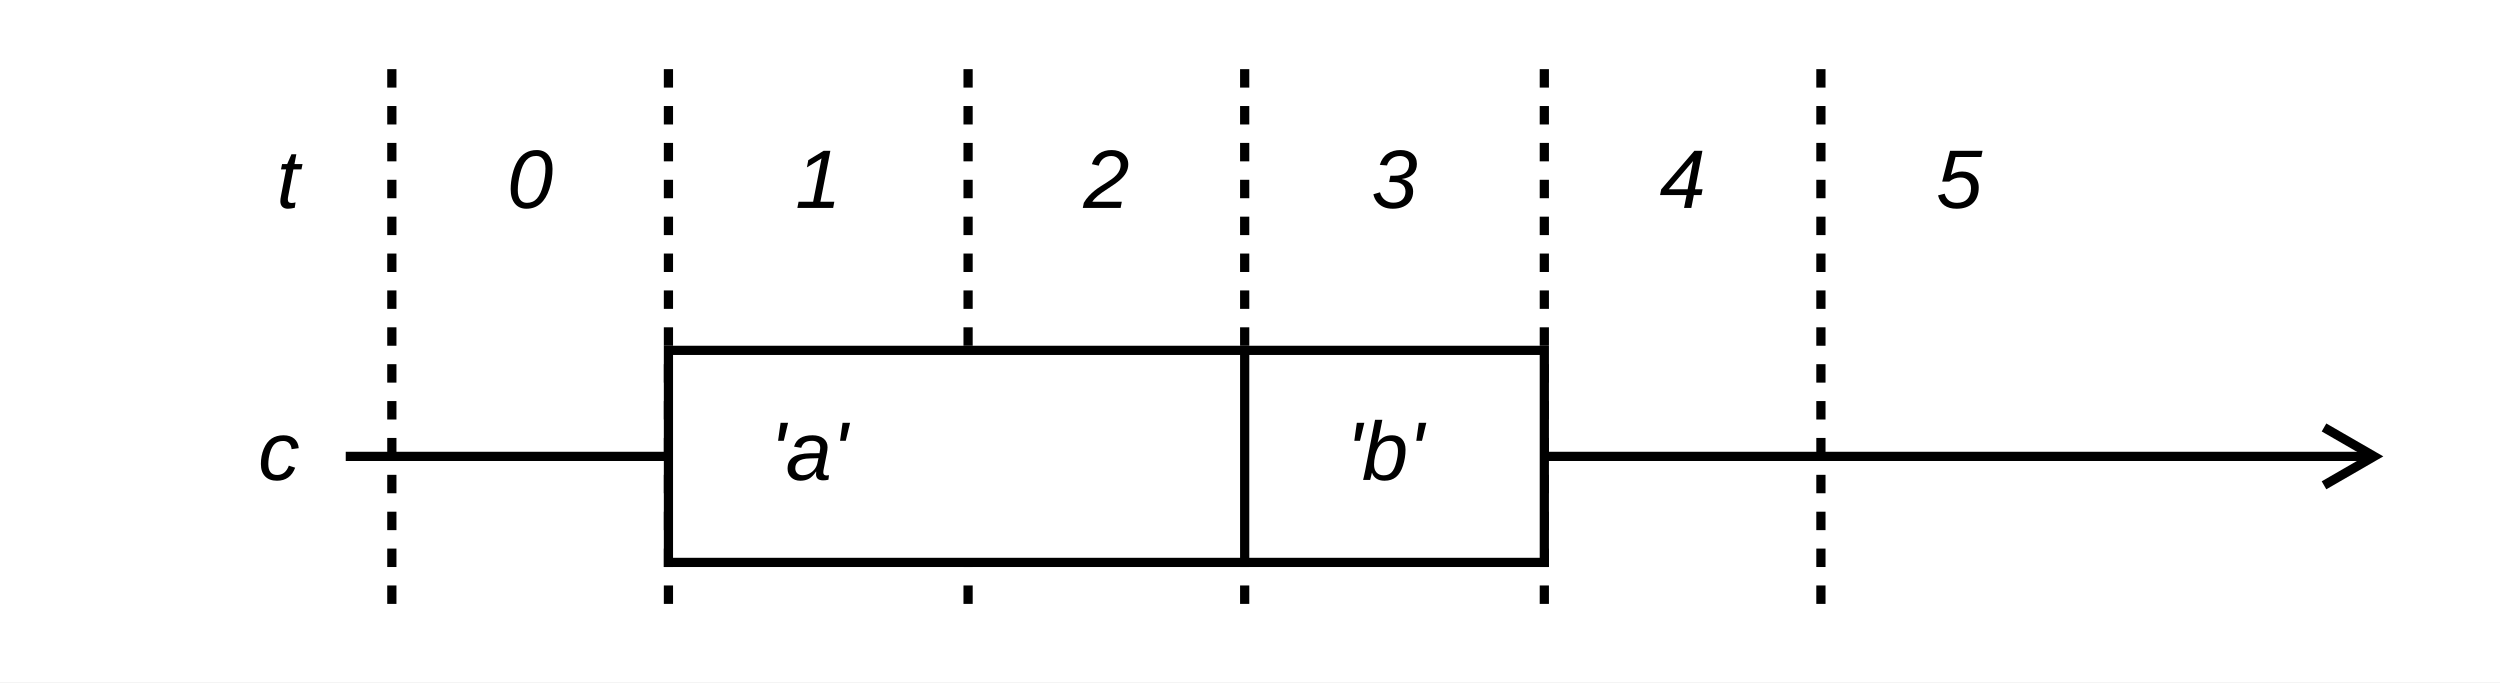
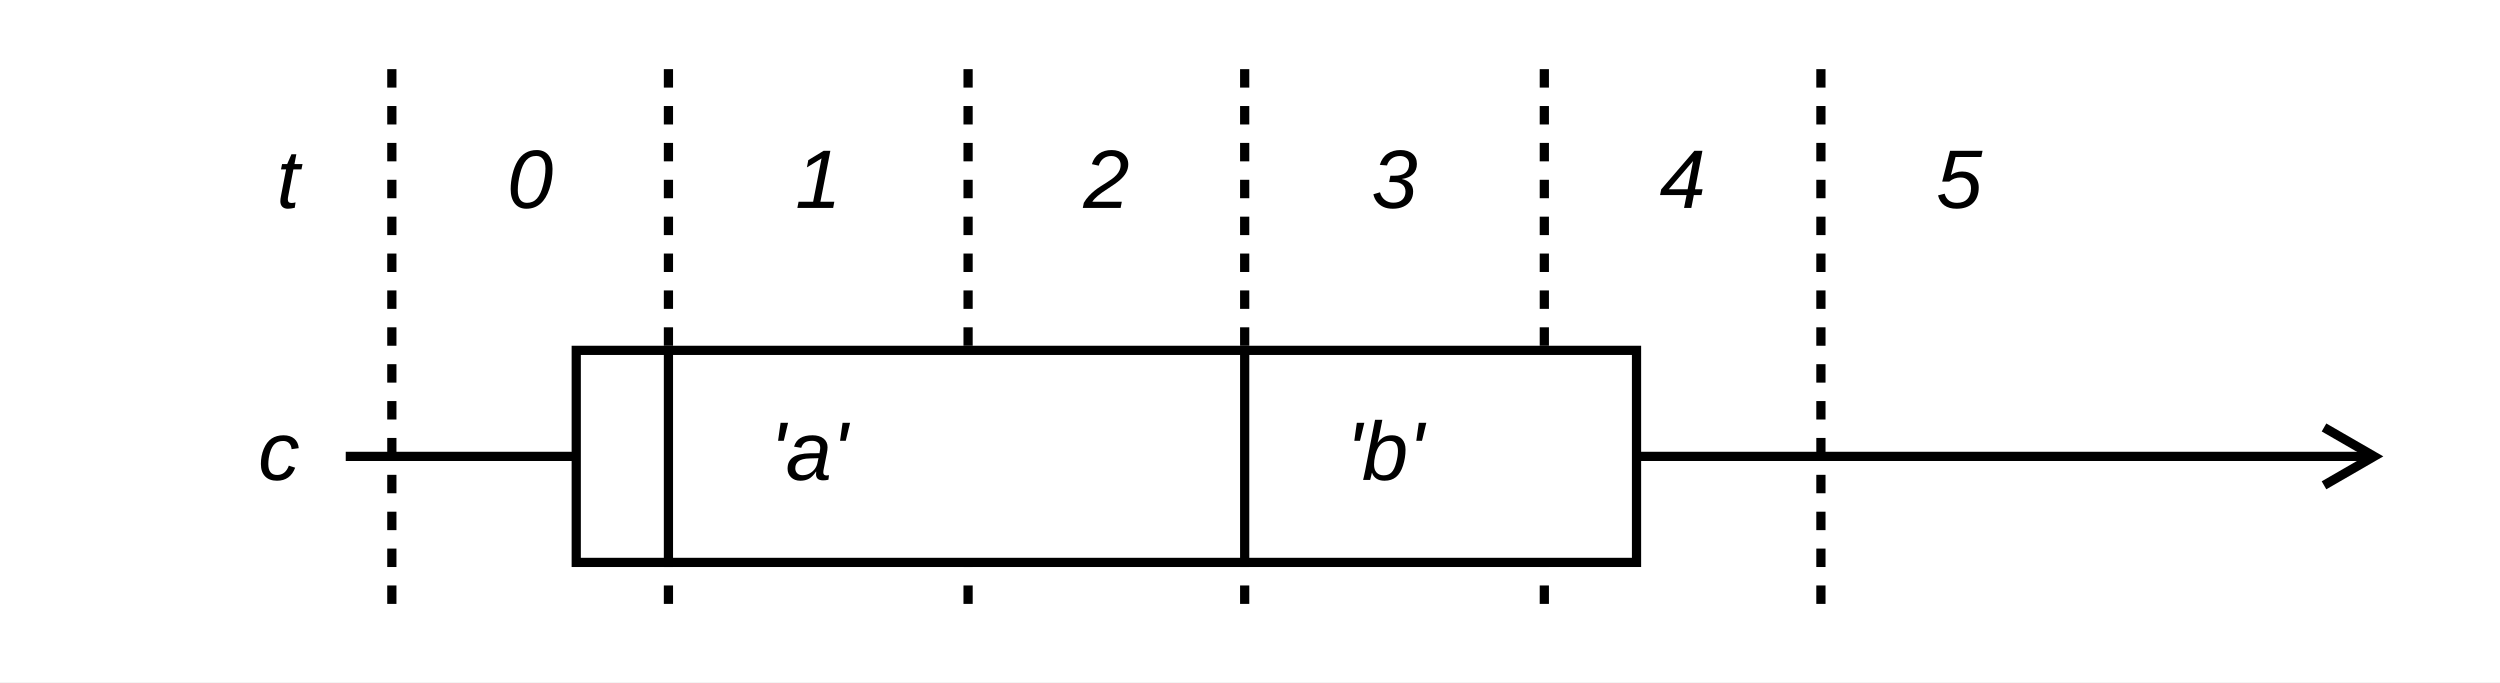
<svg xmlns="http://www.w3.org/2000/svg" viewBox="0 0 542.309 148" width="542.309" height="148">
  <rect x="0" y="0" width="542.309" height="148" fill="white" />
  <g transform="translate(25 25)">
    <g>
      <line x1="60" y1="-10" x2="60" y2="108" stroke="black" stroke-width="2" stroke-dasharray="4" />
      <line x1="120" y1="-10" x2="120" y2="108" stroke="black" stroke-width="2" stroke-dasharray="4" />
      <line x1="185" y1="-10" x2="185" y2="108" stroke="black" stroke-width="2" stroke-dasharray="4" />
      <line x1="245" y1="-10" x2="245" y2="108" stroke="black" stroke-width="2" stroke-dasharray="4" />
      <line x1="310" y1="-10" x2="310" y2="108" stroke="black" stroke-width="2" stroke-dasharray="4" />
      <line x1="370" y1="-10" x2="370" y2="108" stroke="black" stroke-width="2" stroke-dasharray="4" />
    </g>
    <g>
      <text x="40" y="15" fill="black" font-family="Arial, Helvetica, sans-serif" font-size="18px" font-weight="normal" font-style="italic" dominant-baseline="middle" text-anchor="end">t</text>
      <text x="90" y="15" fill="black" font-family="Arial, Helvetica, sans-serif" font-size="18px" font-weight="normal" font-style="italic" dominant-baseline="middle" text-anchor="middle">0</text>
      <text x="152.5" y="15" fill="black" font-family="Arial, Helvetica, sans-serif" font-size="18px" font-weight="normal" font-style="italic" dominant-baseline="middle" text-anchor="middle">1</text>
      <text x="215" y="15" fill="black" font-family="Arial, Helvetica, sans-serif" font-size="18px" font-weight="normal" font-style="italic" dominant-baseline="middle" text-anchor="middle">2</text>
      <text x="277.5" y="15" fill="black" font-family="Arial, Helvetica, sans-serif" font-size="18px" font-weight="normal" font-style="italic" dominant-baseline="middle" text-anchor="middle">3</text>
      <text x="340" y="15" fill="black" font-family="Arial, Helvetica, sans-serif" font-size="18px" font-weight="normal" font-style="italic" dominant-baseline="middle" text-anchor="middle">4</text>
      <text x="400" y="15" fill="black" font-family="Arial, Helvetica, sans-serif" font-size="18px" font-weight="normal" font-style="italic" dominant-baseline="middle" text-anchor="middle">5</text>
    </g>
    <g transform="translate(0 50)">
-       <line x1="50" y1="24" x2="120" y2="24" stroke="black" stroke-width="2" />
-       <rect x="120" y="1" width="190" height="46" fill="white" stroke="black" stroke-width="2" />
+       <line x1="50" y1="24" x2="100" y2="24" stroke="black" stroke-width="2" />
+       <rect x="100" y="1" width="230" height="46" fill="white" stroke="black" stroke-width="2" />
+       <line x1="120" y1="1" x2="120" y2="47" stroke="black" stroke-width="2" />
      <line x1="245" y1="1" x2="245" y2="47" stroke="black" stroke-width="2" />
      <text x="142" y="24" fill="black" font-family="Arial, Helvetica, sans-serif" font-size="18px" font-weight="normal" font-style="italic" dominant-baseline="middle">'a'</text>
      <text x="267" y="24" fill="black" font-family="Arial, Helvetica, sans-serif" font-size="18px" font-weight="normal" font-style="italic" dominant-baseline="middle">'b'</text>
-       <line x1="310" y1="24" x2="490" y2="24" stroke="black" stroke-width="2" />
+       <line x1="330" y1="24" x2="490" y2="24" stroke="black" stroke-width="2" />
      <polyline points="480,18.226 490,24 480,29.774" fill="none" stroke="black" stroke-width="2" stroke-linecap="square" />
      <text x="40" y="24" fill="black" font-family="Arial, Helvetica, sans-serif" font-size="18px" font-weight="normal" font-style="italic" dominant-baseline="middle" text-anchor="end">c</text>
    </g>
  </g>
</svg>
